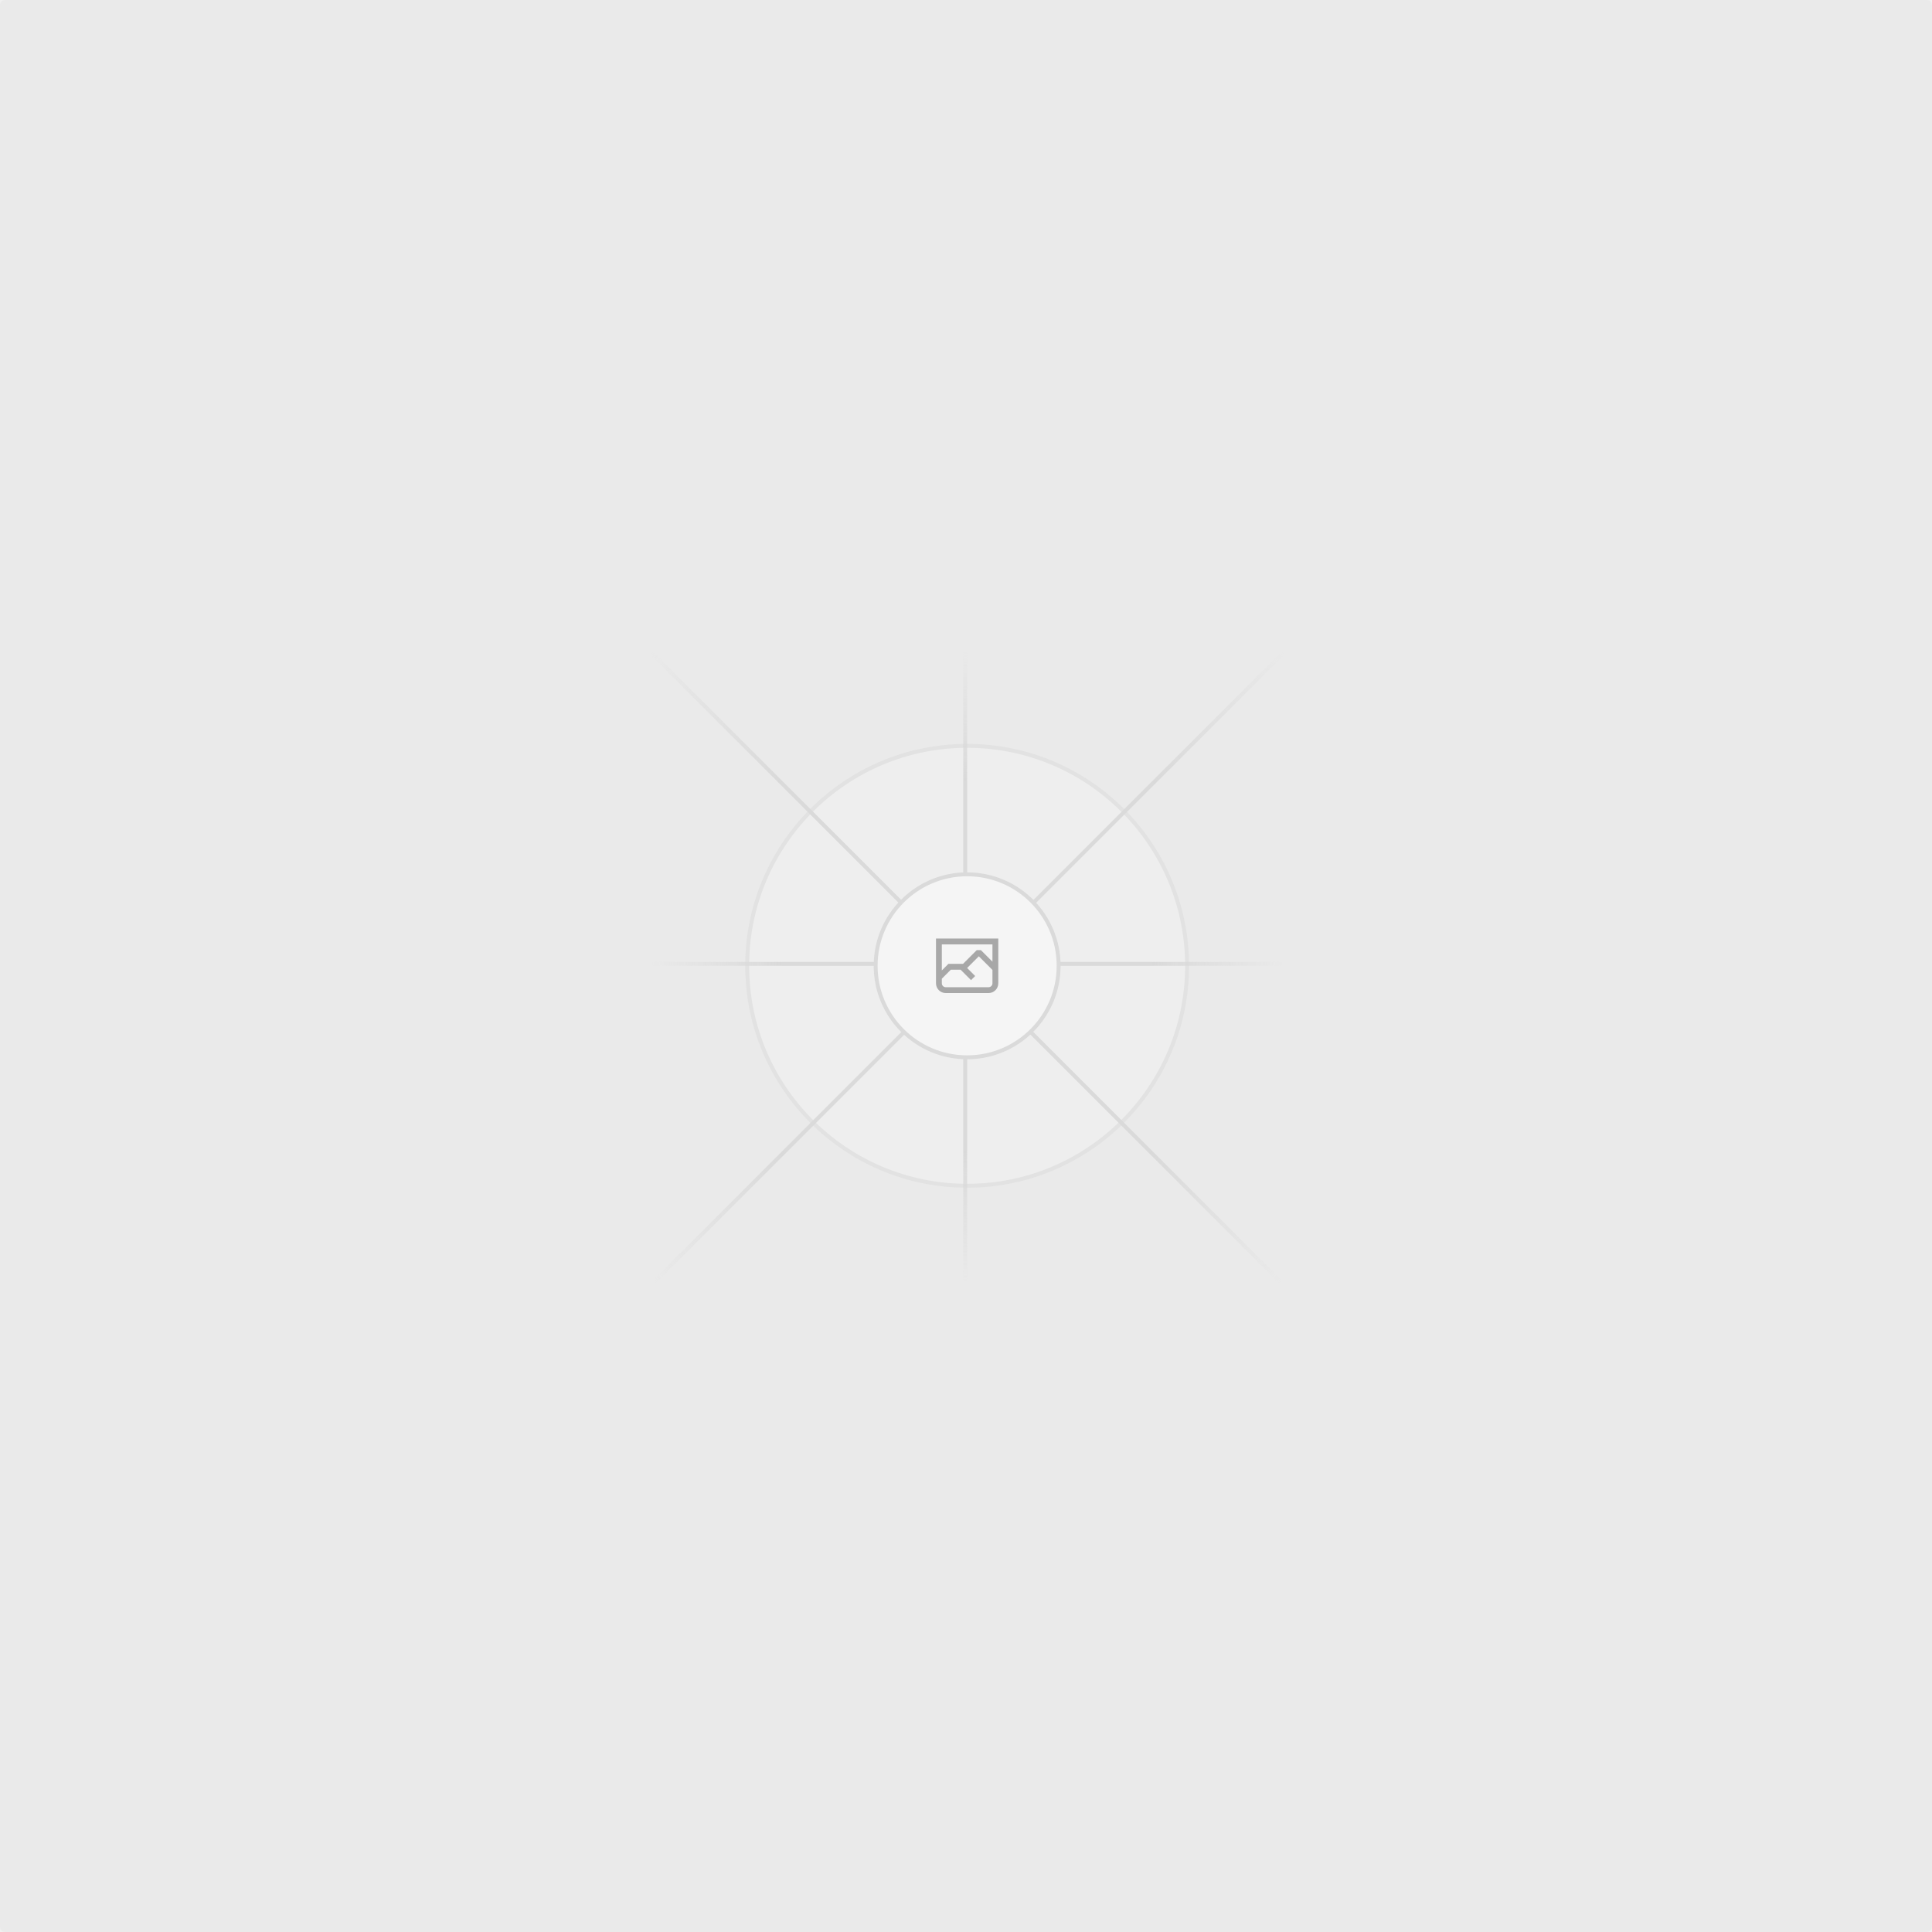
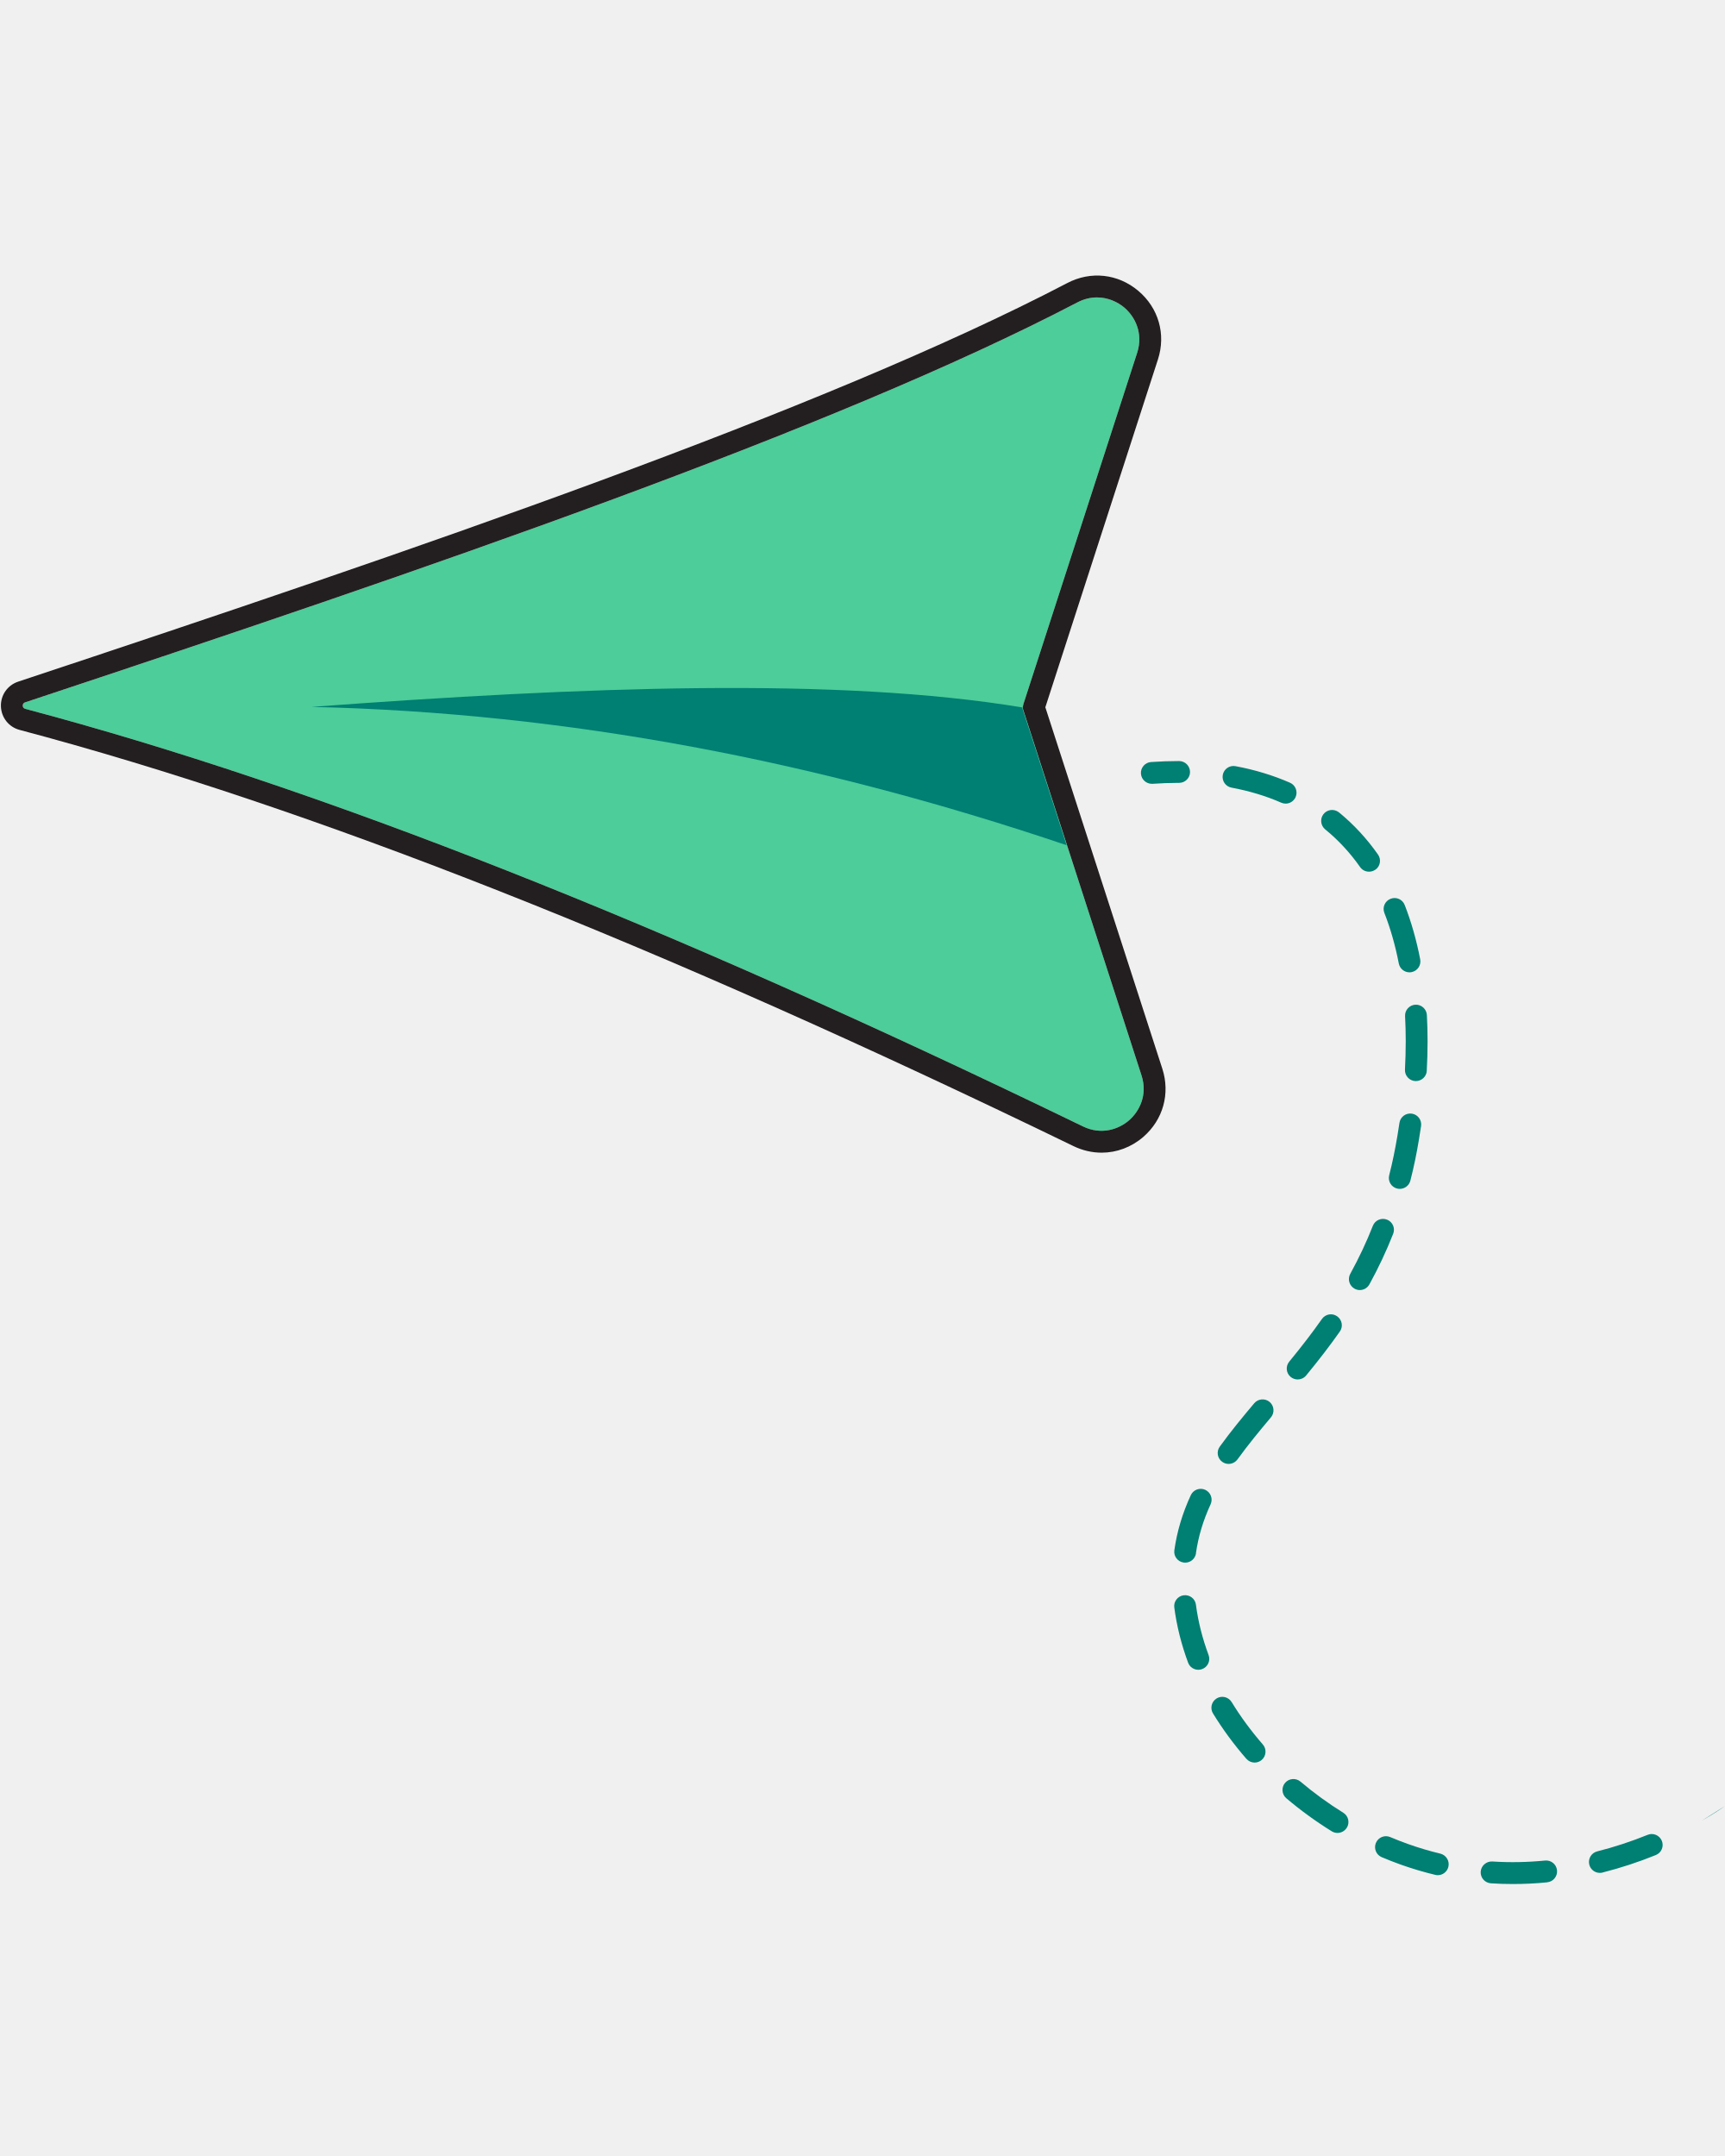
- <svg xmlns="http://www.w3.org/2000/svg" width="1200" height="1200" fill="none">
-   <rect width="1200" height="1200" fill="#EAEAEA" rx="3" />
-   <g opacity=".5">
-     <g opacity=".5">
-       <path fill="#FAFAFA" d="M600.709 736.5c-75.454 0-136.621-61.167-136.621-136.62 0-75.454 61.167-136.621 136.621-136.621 75.453 0 136.62 61.167 136.62 136.621 0 75.453-61.167 136.62-136.62 136.62Z" />
-       <path stroke="#C9C9C9" stroke-width="2.418" d="M600.709 736.5c-75.454 0-136.621-61.167-136.621-136.62 0-75.454 61.167-136.621 136.621-136.621 75.453 0 136.62 61.167 136.62 136.621 0 75.453-61.167 136.62-136.62 136.62Z" />
-     </g>
-     <path stroke="url(#a)" stroke-width="2.418" d="M0-1.209h553.581" transform="scale(1 -1) rotate(45 1163.11 91.165)" />
-     <path stroke="url(#b)" stroke-width="2.418" d="M404.846 598.671h391.726" />
-     <path stroke="url(#c)" stroke-width="2.418" d="M599.5 795.742V404.017" />
-     <path stroke="url(#d)" stroke-width="2.418" d="m795.717 796.597-391.441-391.44" />
-     <path fill="#fff" d="M600.709 656.704c-31.384 0-56.825-25.441-56.825-56.824 0-31.384 25.441-56.825 56.825-56.825 31.383 0 56.824 25.441 56.824 56.825 0 31.383-25.441 56.824-56.824 56.824Z" />
-     <g clip-path="url(#e)">
-       <path fill="#666" fill-rule="evenodd" d="M616.426 586.58h-31.434v16.176l3.553-3.554.531-.531h9.068l.074-.074 8.463-8.463h2.565l7.18 7.181V586.58Zm-15.715 14.654 3.698 3.699 1.283 1.282-2.565 2.565-1.282-1.283-5.2-5.199h-6.066l-5.514 5.514-.073.073v2.876a2.418 2.418 0 0 0 2.418 2.418h26.598a2.418 2.418 0 0 0 2.418-2.418v-8.317l-8.463-8.463-7.181 7.181-.071.072Zm-19.347 5.442v4.085a6.045 6.045 0 0 0 6.046 6.045h26.598a6.044 6.044 0 0 0 6.045-6.045v-7.108l1.356-1.355-1.282-1.283-.074-.073v-17.989h-38.689v23.43l-.146.146.146.147Z" clip-rule="evenodd" />
-     </g>
-     <path stroke="#C9C9C9" stroke-width="2.418" d="M600.709 656.704c-31.384 0-56.825-25.441-56.825-56.824 0-31.384 25.441-56.825 56.825-56.825 31.383 0 56.824 25.441 56.824 56.825 0 31.383-25.441 56.824-56.824 56.824Z" />
-   </g>
+ <svg xmlns="http://www.w3.org/2000/svg" width="1080" zoomAndPan="magnify" viewBox="0 0 810 1012.5" height="1350" preserveAspectRatio="xMidYMid meet" version="1.0">
  <defs>
-     <linearGradient id="a" x1="554.061" x2="-.48" y1=".083" y2=".087" gradientUnits="userSpaceOnUse">
-       <stop stop-color="#C9C9C9" stop-opacity="0" />
-       <stop offset=".208" stop-color="#C9C9C9" />
-       <stop offset=".792" stop-color="#C9C9C9" />
-       <stop offset="1" stop-color="#C9C9C9" stop-opacity="0" />
-     </linearGradient>
-     <linearGradient id="b" x1="796.912" x2="404.507" y1="599.963" y2="599.965" gradientUnits="userSpaceOnUse">
-       <stop stop-color="#C9C9C9" stop-opacity="0" />
-       <stop offset=".208" stop-color="#C9C9C9" />
-       <stop offset=".792" stop-color="#C9C9C9" />
-       <stop offset="1" stop-color="#C9C9C9" stop-opacity="0" />
-     </linearGradient>
-     <linearGradient id="c" x1="600.792" x2="600.794" y1="403.677" y2="796.082" gradientUnits="userSpaceOnUse">
-       <stop stop-color="#C9C9C9" stop-opacity="0" />
-       <stop offset=".208" stop-color="#C9C9C9" />
-       <stop offset=".792" stop-color="#C9C9C9" />
-       <stop offset="1" stop-color="#C9C9C9" stop-opacity="0" />
-     </linearGradient>
-     <linearGradient id="d" x1="404.85" x2="796.972" y1="403.903" y2="796.02" gradientUnits="userSpaceOnUse">
-       <stop stop-color="#C9C9C9" stop-opacity="0" />
-       <stop offset=".208" stop-color="#C9C9C9" />
-       <stop offset=".792" stop-color="#C9C9C9" />
-       <stop offset="1" stop-color="#C9C9C9" stop-opacity="0" />
-     </linearGradient>
-     <clipPath id="e">
-       <path fill="#fff" d="M581.364 580.535h38.689v38.689h-38.689z" />
+     <clipPath id="6eec7f7aa2">
+       <path d="M 0.199 129 L 548 129 L 548 542 L 0.199 542 Z M 0.199 129 " clip-rule="nonzero" />
+     </clipPath>
+     <clipPath id="557d436d04">
+       <path d="M 146 323 L 809.801 323 L 809.801 884.883 L 146 884.883 Z M 146 323 " clip-rule="nonzero" />
    </clipPath>
  </defs>
+   <path fill="#4ccd99" d="M 530.184 526.117 C 525.414 530.27 517.211 533.219 508.52 528.988 C 311.734 433.531 149.277 369.371 11.891 332.895 C 10.914 332.641 10.711 331.949 10.684 331.41 C 10.684 330.871 10.84 330.152 11.789 329.844 C 198.652 267.812 390.719 202.219 505.906 142.008 C 509.059 140.367 512.188 139.676 515.109 139.676 C 520.234 139.676 524.773 141.777 527.902 144.418 C 532.824 148.57 536.977 156.336 533.977 165.668 L 480.578 330.59 L 480.168 332.41 L 536.027 505.07 C 539 514.25 534.953 521.965 530.184 526.117 Z M 530.184 526.117 " fill-opacity="1" fill-rule="nonzero" />
+   <g clip-path="url(#6eec7f7aa2)">
+     <path fill="#231f20" d="M 545.797 501.918 L 490.855 332.152 L 543.719 168.82 C 547.566 156.977 544.027 144.621 534.516 136.598 C 524.98 128.551 512.188 127.141 501.137 132.934 C 386.645 192.785 195.012 258.227 8.559 320.105 C 3.531 321.77 0.277 326.438 0.43 331.715 C 0.609 336.996 4.148 341.457 9.25 342.789 C 146.02 379.113 307.863 443.039 504.035 538.215 C 508.316 540.293 512.828 541.316 517.289 541.316 C 524.336 541.316 531.258 538.777 536.926 533.859 C 546.156 525.809 549.562 513.582 545.797 501.918 Z M 530.184 526.117 C 525.414 530.27 517.211 533.219 508.52 528.988 C 311.734 433.531 149.277 369.371 11.891 332.895 C 10.914 332.641 10.711 331.949 10.684 331.41 C 10.684 330.871 10.84 330.152 11.789 329.844 C 198.652 267.812 390.719 202.219 505.906 142.008 C 509.059 140.367 512.188 139.676 515.109 139.676 C 520.234 139.676 524.773 141.777 527.902 144.418 C 532.824 148.57 536.977 156.336 533.977 165.668 L 480.578 330.59 L 480.168 332.41 L 536.027 505.07 C 539.004 514.25 534.953 521.965 530.184 526.117 Z M 530.184 526.117 " fill-opacity="1" fill-rule="nonzero" />
+   </g>
+   <g clip-path="url(#557d436d04)">
+     <path fill="#007f73" d="M 500.828 396.926 C 384.773 357.656 266.77 334.691 146.352 331.973 C 274.281 322.465 393.516 317.926 479.91 332.203 L 500.828 396.902 Z M 541.23 368.09 C 545.23 367.809 549.23 367.652 553.102 367.652 C 553.281 367.652 553.434 367.652 553.664 367.652 C 556.484 367.652 558.793 365.371 558.793 362.555 C 558.793 359.734 556.512 357.426 553.691 357.402 C 549.383 357.402 544.949 357.555 540.488 357.863 C 537.668 358.066 535.539 360.527 535.746 363.348 C 535.949 366.039 538.207 368.09 540.848 368.09 C 540.977 368.09 541.105 368.09 541.23 368.09 Z M 726.531 883.953 C 729.352 883.672 731.402 881.16 731.121 878.34 C 730.84 875.52 728.352 873.469 725.508 873.75 C 717.227 874.57 708.871 874.723 700.742 874.188 C 698 874.031 695.488 876.133 695.281 878.98 C 695.102 881.801 697.23 884.234 700.074 884.438 C 703.484 884.672 706.945 884.773 710.383 884.773 C 715.715 884.773 721.148 884.516 726.508 883.977 Z M 680.105 876.672 C 680.773 873.93 679.055 871.16 676.312 870.496 C 671.211 869.266 666.082 867.754 661.082 865.957 C 658.312 864.957 655.52 863.883 652.801 862.727 C 650.188 861.625 647.188 862.832 646.086 865.445 C 644.984 868.059 646.188 871.059 648.805 872.16 C 651.727 873.391 654.699 874.57 657.648 875.621 C 662.98 877.52 668.465 879.16 673.926 880.465 C 674.336 880.57 674.723 880.621 675.133 880.621 C 677.438 880.621 679.543 879.031 680.105 876.699 Z M 752.527 879.363 C 760.91 877.238 769.32 874.492 777.523 871.16 C 780.137 870.109 781.422 867.113 780.344 864.496 C 779.266 861.883 776.293 860.602 773.68 861.676 C 765.883 864.828 757.938 867.445 749.988 869.445 C 747.246 870.137 745.582 872.93 746.273 875.672 C 746.863 878.004 748.938 879.543 751.246 879.543 C 751.656 879.543 752.094 879.492 752.504 879.391 Z M 632.422 858.344 C 633.906 855.934 633.164 852.781 630.754 851.297 C 623.73 846.938 616.961 842.016 610.656 836.684 C 608.504 834.863 605.246 835.121 603.426 837.273 C 601.605 839.43 601.863 842.656 604.016 844.504 C 610.707 850.168 617.887 855.398 625.344 860.012 C 626.191 860.523 627.113 860.781 628.039 860.781 C 629.754 860.781 631.422 859.91 632.395 858.344 Z M 592.48 826.484 C 594.605 824.637 594.84 821.383 592.992 819.254 C 587.48 812.898 582.531 806.207 578.328 799.312 C 576.84 796.902 573.688 796.133 571.277 797.621 C 568.867 799.105 568.098 802.262 569.586 804.668 C 574.098 812.027 579.355 819.203 585.25 825.969 C 586.277 827.125 587.688 827.738 589.121 827.738 C 590.301 827.738 591.504 827.328 592.48 826.484 Z M 564.484 783.828 C 567.152 782.855 568.484 779.883 567.508 777.242 C 564.586 769.398 562.586 761.426 561.562 753.582 C 561.203 750.762 558.613 748.816 555.82 749.176 C 553.023 749.531 551.023 752.121 551.41 754.914 C 552.539 763.555 554.719 772.27 557.895 780.832 C 558.664 782.906 560.613 784.164 562.715 784.164 C 563.305 784.164 563.922 784.059 564.512 783.828 Z M 561.562 729.438 C 562.691 721.594 564.945 714.059 568.457 706.445 C 569.637 703.883 568.508 700.832 565.945 699.652 C 563.383 698.473 560.332 699.602 559.152 702.164 C 555.23 710.699 552.691 719.133 551.438 728 C 551.027 730.797 552.973 733.41 555.793 733.793 C 556.051 733.82 556.281 733.848 556.539 733.848 C 559.051 733.848 561.23 732 561.613 729.438 Z M 581.07 685.375 C 586.02 678.531 591.555 671.812 596.785 665.609 C 598.605 663.457 598.324 660.203 596.172 658.383 C 594.02 656.562 590.762 656.844 588.941 658.996 C 583.582 665.355 577.918 672.223 572.766 679.352 C 571.098 681.656 571.613 684.859 573.918 686.5 C 574.816 687.168 575.867 687.477 576.918 687.477 C 578.508 687.477 580.07 686.734 581.07 685.348 Z M 613.32 645.949 C 619.551 638.363 624.578 631.801 629.141 625.316 C 630.781 623.008 630.215 619.805 627.883 618.164 C 625.578 616.523 622.371 617.086 620.73 619.422 C 616.32 625.699 611.449 632.059 605.375 639.465 C 603.582 641.645 603.887 644.875 606.094 646.668 C 607.043 647.438 608.195 647.82 609.348 647.82 C 610.836 647.82 612.297 647.18 613.32 645.949 Z M 643.035 603.145 C 647.266 595.43 651.035 587.43 654.188 579.406 C 655.238 576.766 653.93 573.793 651.289 572.77 C 648.648 571.742 645.676 573.023 644.648 575.664 C 641.648 583.305 638.062 590.891 634.035 598.223 C 632.676 600.707 633.574 603.809 636.062 605.195 C 636.855 605.629 637.703 605.836 638.523 605.836 C 640.344 605.836 642.086 604.859 643.008 603.168 Z M 662.262 554.441 C 663.879 548.16 665.234 541.598 666.312 534.961 C 666.57 533.422 666.902 531.348 667.285 528.809 C 667.695 526.016 665.773 523.398 662.953 522.988 C 660.16 522.578 657.543 524.5 657.133 527.32 C 656.777 529.781 656.441 531.809 656.188 533.32 C 655.137 539.652 653.852 545.93 652.316 551.93 C 651.621 554.672 653.262 557.465 656.008 558.156 C 656.441 558.262 656.852 558.312 657.289 558.312 C 659.57 558.312 661.672 556.773 662.262 554.441 Z M 669.953 502.844 C 670.211 498.176 670.336 493.512 670.336 488.973 C 670.336 484.797 670.234 480.645 670.004 476.672 C 669.852 473.852 667.391 471.672 664.621 471.824 C 661.801 471.98 659.621 474.391 659.773 477.211 C 659.98 481.004 660.082 484.977 660.082 488.973 C 660.082 493.332 659.953 497.816 659.723 502.277 C 659.57 505.098 661.723 507.531 664.57 507.688 C 664.672 507.688 664.75 507.688 664.852 507.688 C 667.543 507.688 669.824 505.586 669.977 502.844 Z M 662.824 456.523 C 665.594 455.984 667.414 453.293 666.875 450.523 C 665.109 441.449 662.672 432.863 659.598 424.996 C 658.57 422.355 655.598 421.047 652.957 422.098 C 650.316 423.125 649.008 426.098 650.059 428.738 C 652.906 436.016 655.188 443.988 656.828 452.473 C 657.312 454.934 659.441 456.625 661.852 456.625 C 662.184 456.625 662.492 456.602 662.824 456.523 Z M 645.805 408.461 C 648.137 406.848 648.699 403.641 647.059 401.309 C 641.828 393.852 635.676 387.188 628.781 381.547 C 628.781 381.547 628.652 381.445 628.574 381.395 C 626.293 379.703 623.09 380.164 621.398 382.418 C 619.809 384.547 620.117 387.492 622.012 389.262 L 622.27 389.492 C 628.449 394.543 633.961 400.488 638.652 407.18 C 639.652 408.617 641.238 409.359 642.855 409.359 C 643.879 409.359 644.879 409.051 645.777 408.438 Z M 608.375 374.32 C 609.504 371.73 608.324 368.703 605.734 367.578 C 597.836 364.117 589.223 361.504 580.148 359.809 C 577.355 359.297 574.688 361.117 574.176 363.91 C 573.664 366.707 575.48 369.371 578.277 369.883 C 586.609 371.449 594.48 373.805 601.633 376.957 C 602.297 377.242 602.992 377.395 603.684 377.395 C 605.656 377.395 607.527 376.242 608.375 374.32 Z M 799.059 855.062 C 804.852 851.73 808.594 849.145 809.902 848.219 " fill-opacity="1" fill-rule="nonzero" />
+   </g>
</svg>
